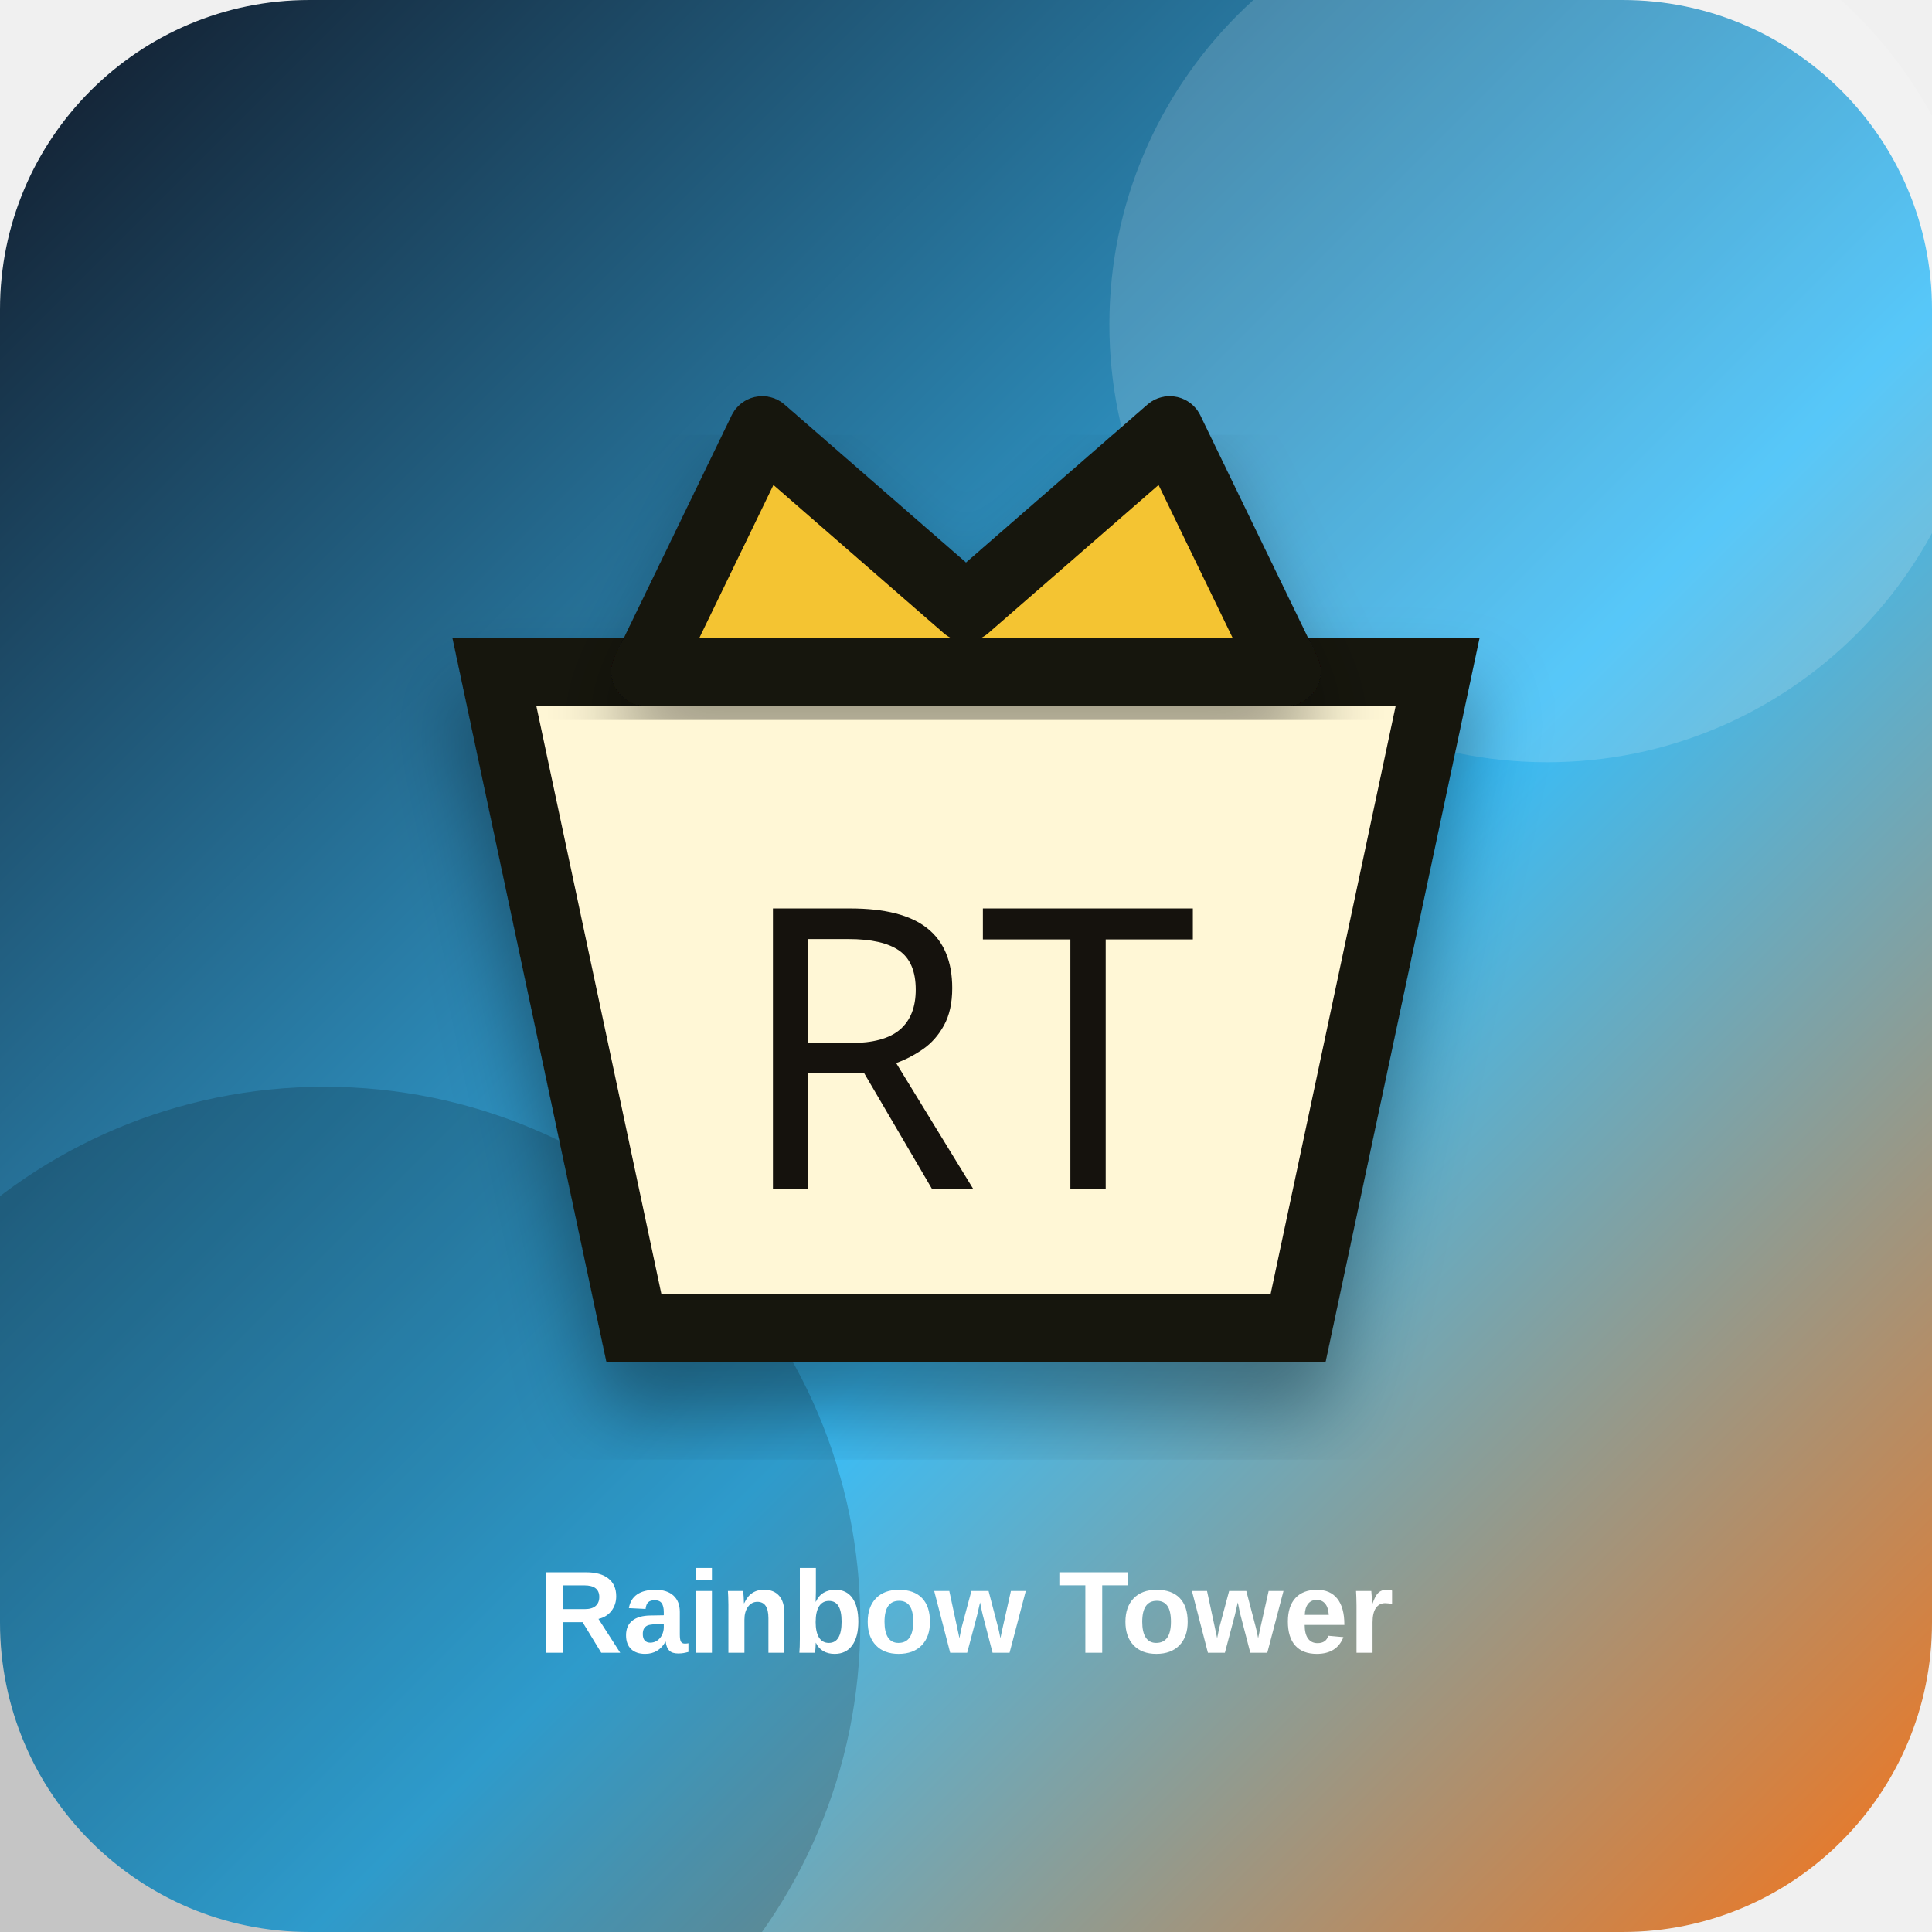
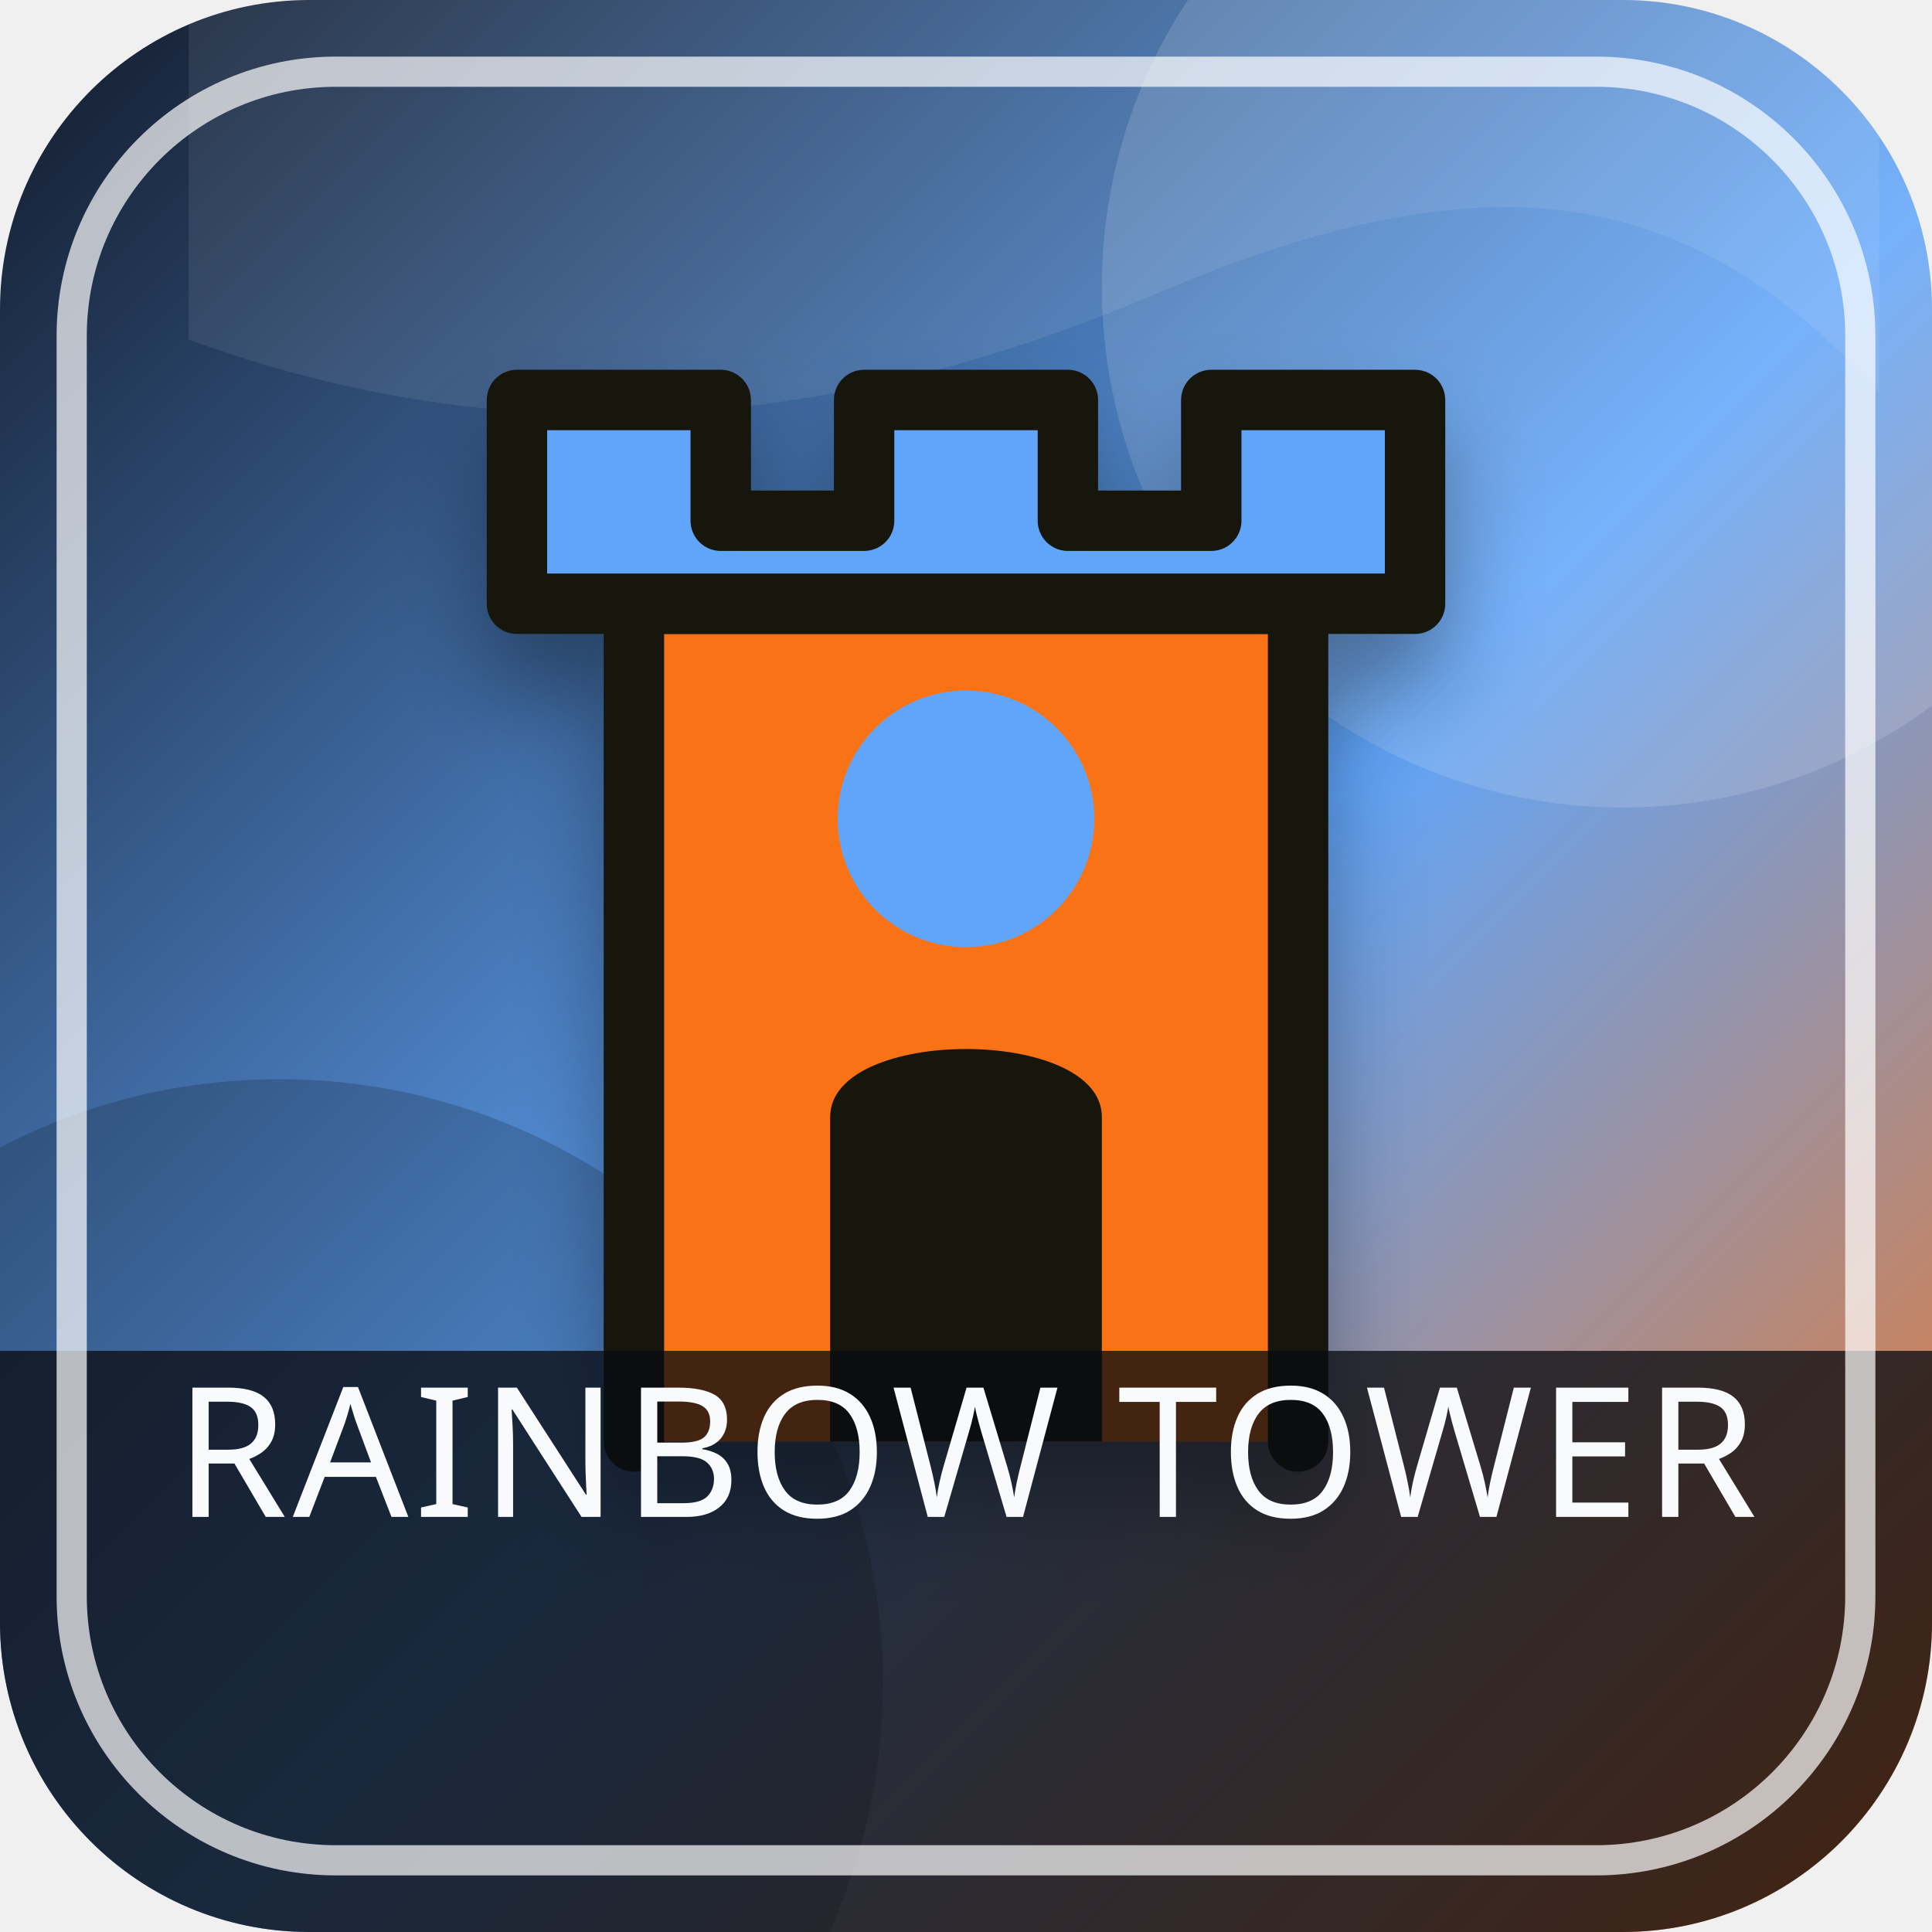
- <svg xmlns="http://www.w3.org/2000/svg" width="512" height="512" viewBox="0 0 512 512">
+ <svg xmlns="http://www.w3.org/2000/svg" width="512" height="512" viewBox="0 0 512 512" role="img" aria-label="Rainbow Tower">
  <defs>
    <linearGradient id="bg" x1="0" y1="0" x2="1" y2="1">
      <stop offset="0" stop-color="#111827" />
-       <stop offset=".58" stop-color="#38bdf8" />
+       <stop offset=".55" stop-color="#60a5fa" />
      <stop offset="1" stop-color="#f97316" />
    </linearGradient>
-     <filter id="shadow" x="-20%" y="-20%" width="140%" height="140%">
-       <feDropShadow dx="0" dy="14" stdDeviation="10" flood-color="#000" flood-opacity=".36" />
+     <filter id="shadow" x="-20%" y="-20%" width="140%" height="150%">
+       <feDropShadow dx="0" dy="16" stdDeviation="12" flood-color="#000" flood-opacity=".35" />
    </filter>
+     <clipPath id="round">
+       <rect width="512" height="512" rx="82" />
+     </clipPath>
  </defs>
-   <rect width="512" height="512" rx="82" fill="url(#bg)" />
-   <circle cx="410" cy="86" r="116" fill="#fff" opacity=".16" />
-   <circle cx="86" cy="430" r="142" fill="#000" opacity=".18" />
-   <path d="M131 178h250l-37 174H168z" fill="#fff7d6" stroke="#15120d" stroke-width="18" filter="url(#shadow)" />
-   <path d="M171 178l31-64 54 47 54-47 31 64z" fill="#f4c430" stroke="#15120d" stroke-width="18" stroke-linejoin="round" filter="url(#shadow)" />
-   <text x="256" y="315" text-anchor="middle" font-family="Impact, Arial Black, sans-serif" font-size="104" fill="#15120d">RT</text>
-   <text x="256" y="438" text-anchor="middle" font-family="Trebuchet MS, Arial, sans-serif" font-size="31" font-weight="900" fill="#fff">Rainbow Tower</text>
+   <g clip-path="url(#round)">
+     <rect width="512" height="512" fill="url(#bg)" />
+     <circle cx="430" cy="76" r="138" fill="#fff" opacity=".14" />
+     <circle cx="74" cy="446" r="160" fill="#000" opacity=".18" />
+     <path d="M50 90c82 30 167 26 256-12s142-29 192 26v-154H50z" fill="#fff" opacity=".08" />
+     <g filter="url(#shadow)" transform="translate(0 -16)">
+       <path d="M168 398V176h176v222" fill="#f97316" stroke="#15120d" stroke-width="16" stroke-linecap="round" stroke-linejoin="round" />
+       <path d="M137 176h238v-54h-54v32h-38v-32h-54v32h-38v-32h-54z" fill="#60a5fa" stroke="#15120d" stroke-width="16" stroke-linecap="round" stroke-linejoin="round" />
+       <path d="M220 398v-86c0-24 72-24 72 0v86" fill="#15120d" />
+       <circle cx="256" cy="233" r="34" fill="#60a5fa" />
+     </g>
+     <rect x="0" y="358" width="512" height="154" fill="#090b10" opacity=".76" />
+     <text x="256" y="402" text-anchor="middle" font-family="Impact, 'Arial Black', sans-serif" font-size="48" letter-spacing="1.4" fill="#f8fafc">RAINBOW TOWER</text>
+     <rect x="19" y="19" width="474" height="474" rx="70" fill="none" stroke="#fff" stroke-width="8" opacity=".7" />
+   </g>
</svg>
